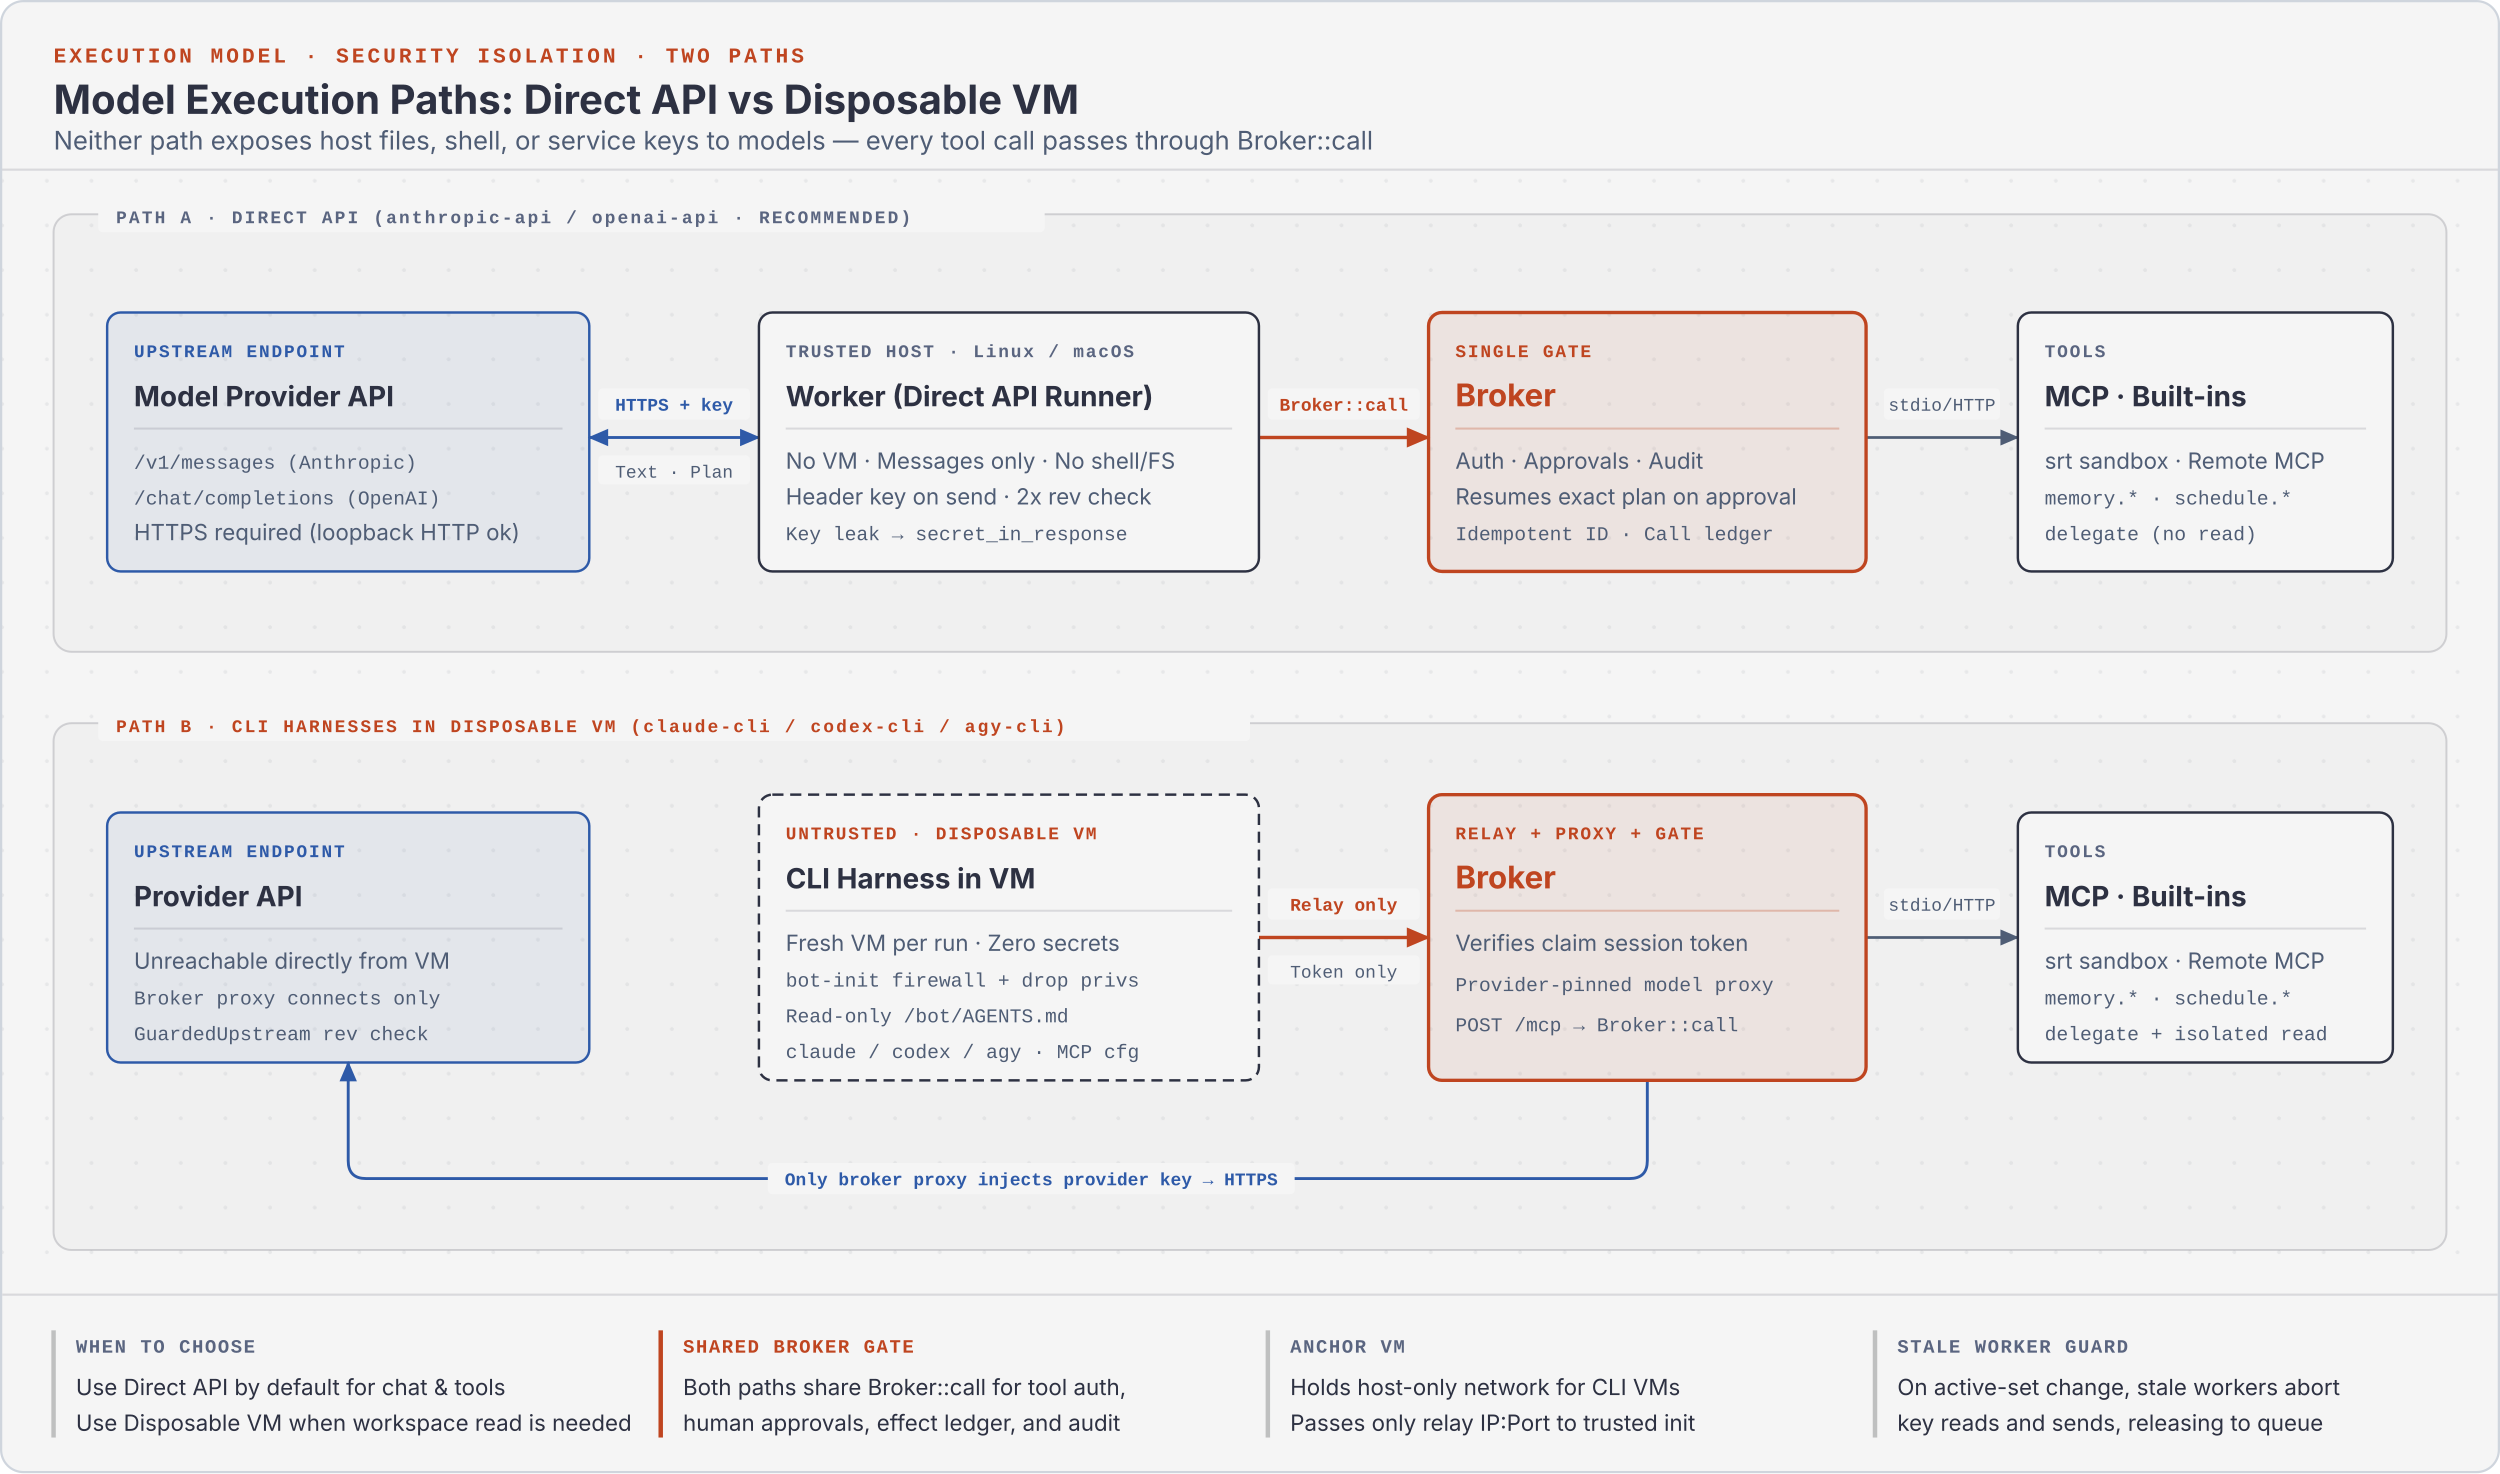
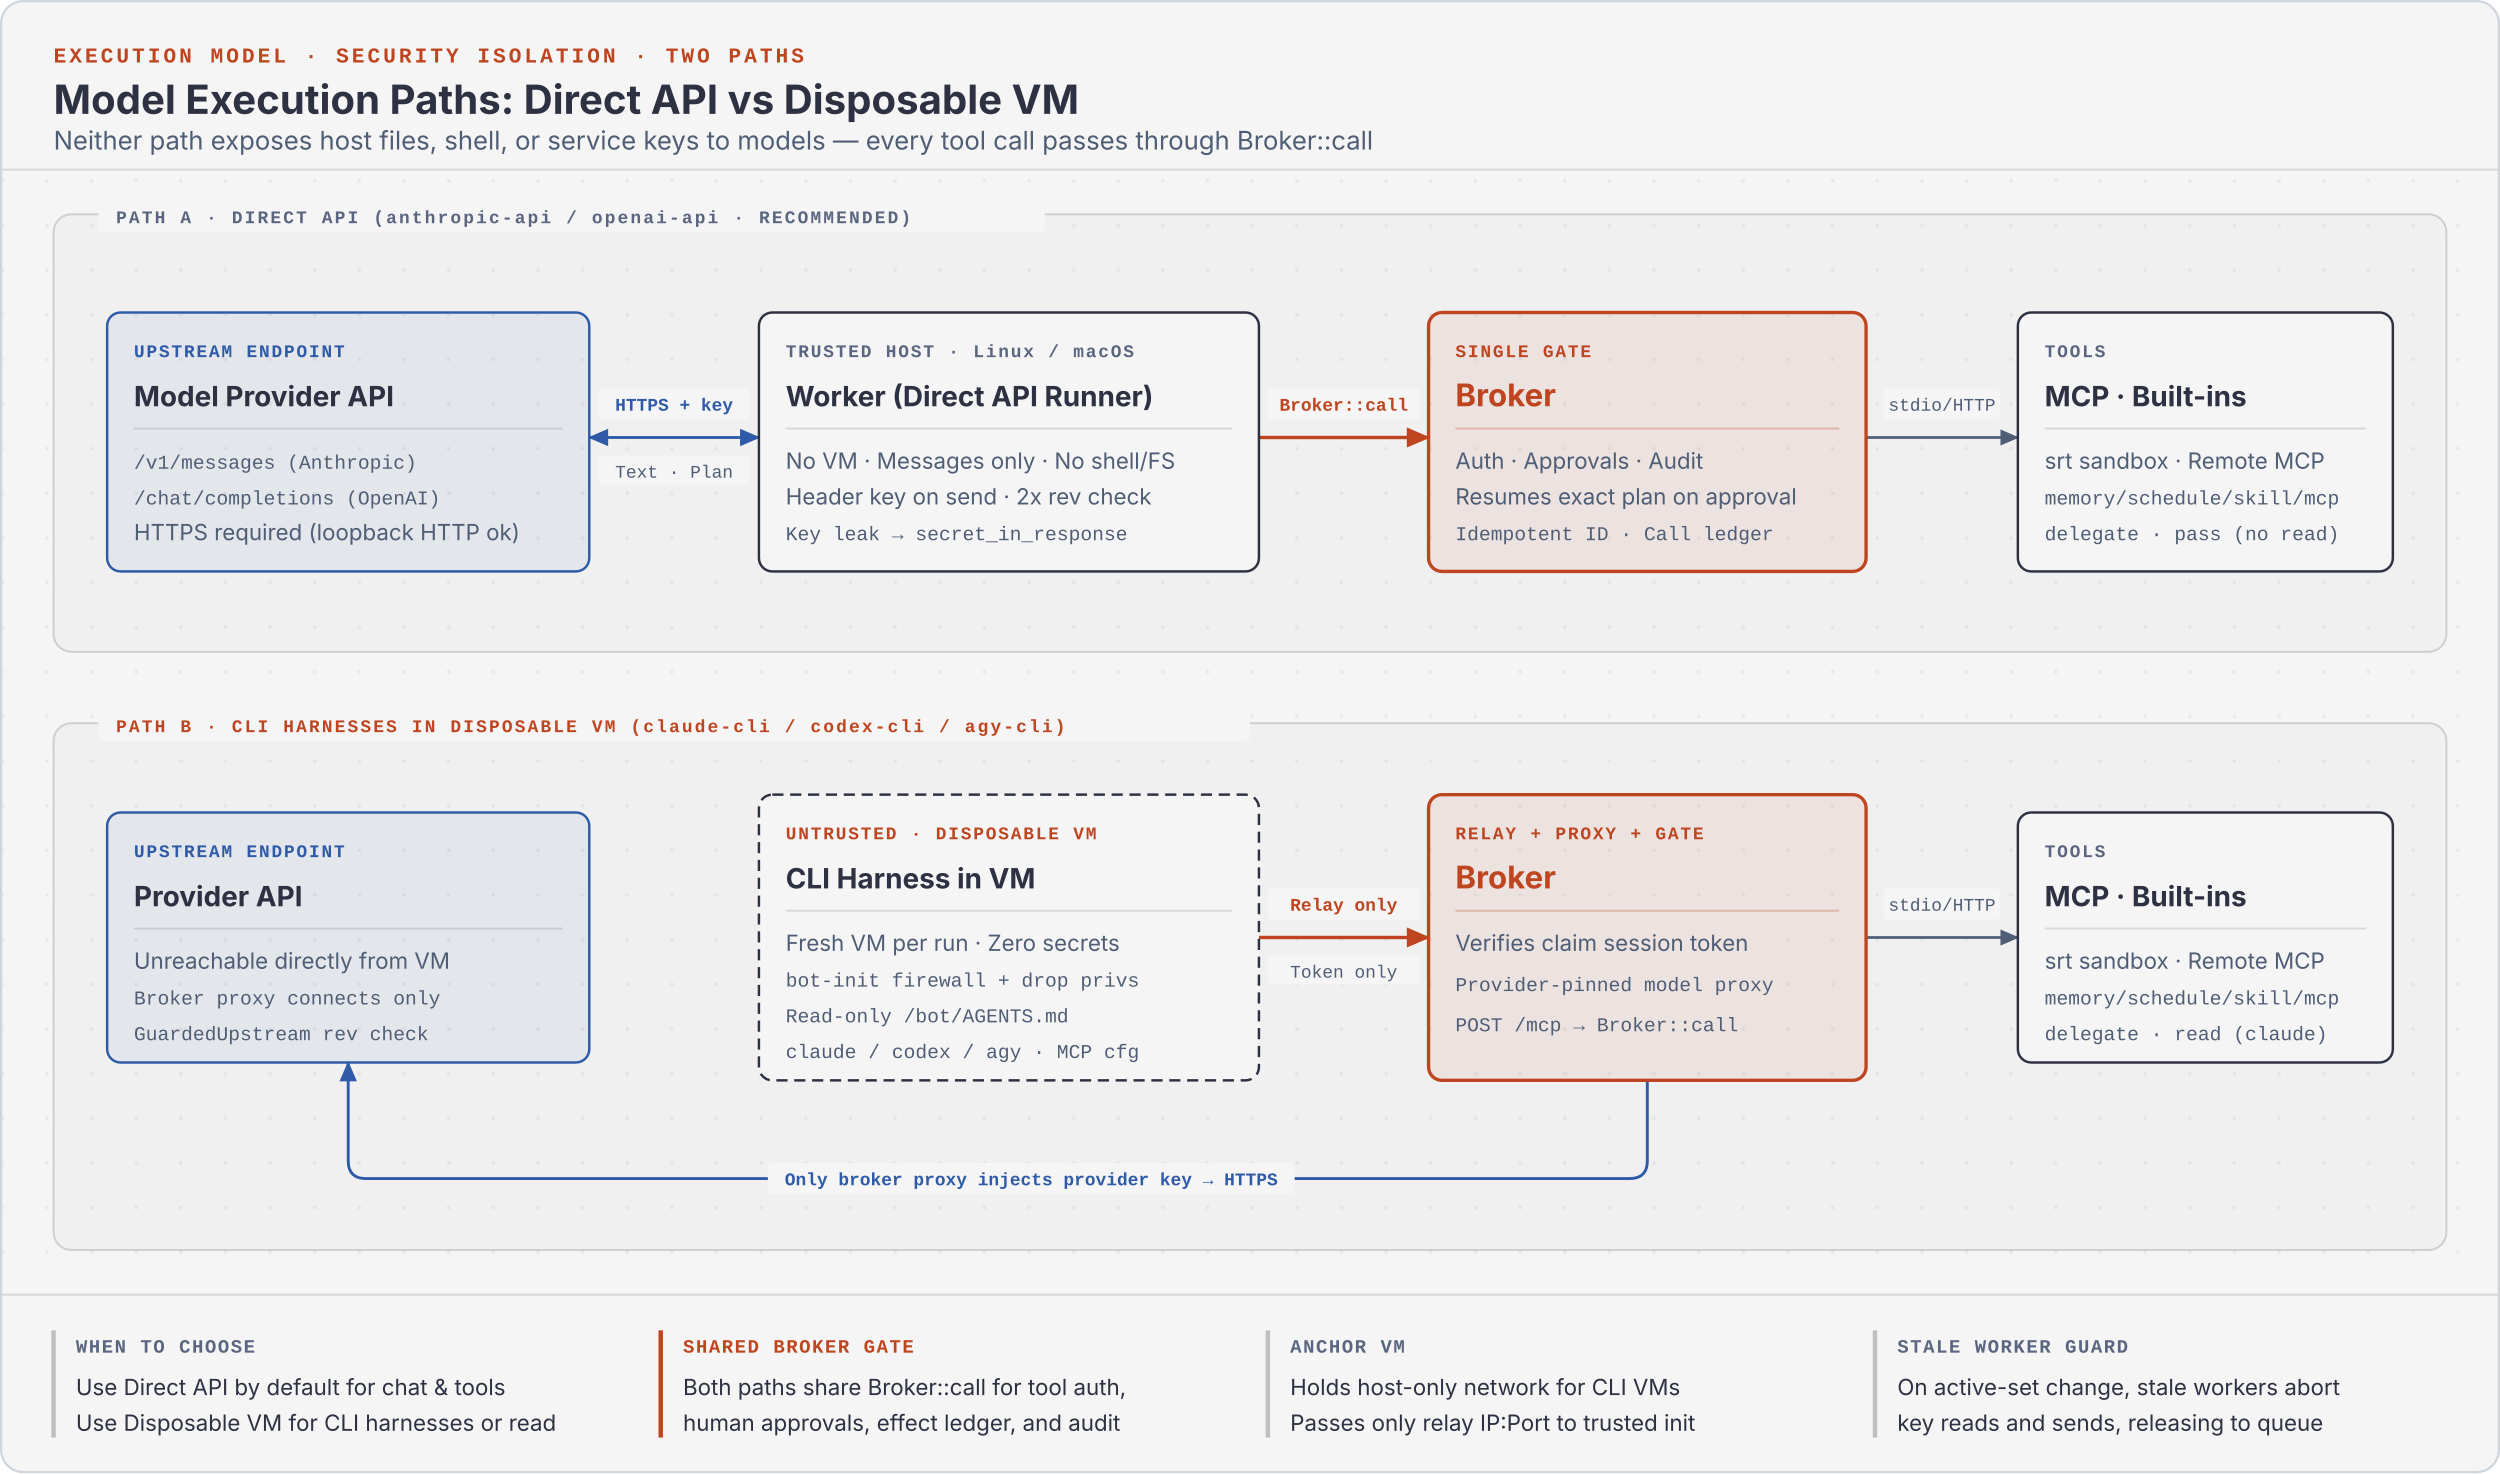
<svg xmlns="http://www.w3.org/2000/svg" viewBox="0 0 1120 660" width="1120" height="660" role="img" aria-labelledby="t-pt-l d-pt-l">
  <style>
    .bg { fill: #f5f5f5; }
    .frame { fill: #f5f5f5; stroke: #cfd5dd; stroke-width: 1; }
    .hdr-bg { fill: #f5f5f5; }
    .ftr-bg { fill: #f5f5f5; }
    .hdr-rule { stroke: rgba(45,49,66,0.14); stroke-width: 1; }
    .dot { fill: rgba(45,49,66,0.11); }
    .zone { fill: rgba(45,49,66,0.025); stroke: rgba(45,49,66,0.18); stroke-width: 0.9; }
    .zone-dash { fill: rgba(45,49,66,0.025); stroke: #4f5d75; stroke-width: 0.9; stroke-dasharray: 5,3; }
    .node { fill: #f5f5f5; stroke: #2d3142; stroke-width: 1.1; }
    .node-soft { fill: #f5f5f5; stroke: #4f5d75; stroke-width: 1; }
    .node-dash { fill: #f5f5f5; stroke: #2d3142; stroke-width: 1.1; stroke-dasharray: 5,3; }
    .node-focal { fill: rgba(191,69,32,0.075); stroke: #bf4520; stroke-width: 1.5; }
    .node-link { fill: rgba(46,90,168,0.07); stroke: #2e5aa8; stroke-width: 1.1; }
    .div { stroke: rgba(45,49,66,0.14); stroke-width: 0.9; }
    .div-acc { stroke: rgba(191,69,32,0.28); stroke-width: 0.9; }
    .lbl-bg { fill: #f5f5f5; }
    .h-eye { font-family: ui-monospace, SFMono-Regular, Menlo, Monaco, Consolas, 'Liberation Mono', monospace; font-size: 9.5px; font-weight: 600; letter-spacing: 0.14em; fill: #bf4520; }
    .h-title { font-family: -apple-system, BlinkMacSystemFont, 'Apple SD Gothic Neo', 'Malgun Gothic', 'Noto Sans KR', 'Segoe UI', sans-serif; font-size: 18px; font-weight: 700; fill: #2d3142; }
    .h-sub { font-family: -apple-system, BlinkMacSystemFont, 'Apple SD Gothic Neo', 'Malgun Gothic', 'Noto Sans KR', 'Segoe UI', sans-serif; font-size: 11.5px; fill: #4f5d75; }
    .eye { font-family: ui-monospace, SFMono-Regular, Menlo, Monaco, Consolas, 'Liberation Mono', monospace; font-size: 8px; font-weight: 600; letter-spacing: 0.10em; fill: #5a6580; }
    .eye-acc { font-family: ui-monospace, SFMono-Regular, Menlo, Monaco, Consolas, 'Liberation Mono', monospace; font-size: 8px; font-weight: 600; letter-spacing: 0.10em; fill: #bf4520; }
    .eye-lnk { font-family: ui-monospace, SFMono-Regular, Menlo, Monaco, Consolas, 'Liberation Mono', monospace; font-size: 8px; font-weight: 600; letter-spacing: 0.10em; fill: #2e5aa8; }
    .ttl { font-family: -apple-system, BlinkMacSystemFont, 'Apple SD Gothic Neo', 'Malgun Gothic', 'Noto Sans KR', 'Segoe UI', sans-serif; font-size: 13.5px; font-weight: 700; fill: #2d3142; }
    .ttl-sm { font-family: -apple-system, BlinkMacSystemFont, 'Apple SD Gothic Neo', 'Malgun Gothic', 'Noto Sans KR', 'Segoe UI', sans-serif; font-size: 12.5px; font-weight: 700; fill: #2d3142; }
    .ttl-acc { font-family: -apple-system, BlinkMacSystemFont, 'Apple SD Gothic Neo', 'Malgun Gothic', 'Noto Sans KR', 'Segoe UI', sans-serif; font-size: 14px; font-weight: 700; fill: #bf4520; }
    .sub { font-family: -apple-system, BlinkMacSystemFont, 'Apple SD Gothic Neo', 'Malgun Gothic', 'Noto Sans KR', 'Segoe UI', sans-serif; font-size: 10px; fill: #4f5d75; }
    .mono { font-family: ui-monospace, SFMono-Regular, Menlo, Monaco, Consolas, 'Liberation Mono', monospace; font-size: 8.8px; fill: #4f5d75; }
    .mono-ink { font-family: ui-monospace, SFMono-Regular, Menlo, Monaco, Consolas, 'Liberation Mono', monospace; font-size: 9.2px; font-weight: 500; fill: #2d3142; }
    .zlbl { font-family: ui-monospace, SFMono-Regular, Menlo, Monaco, Consolas, 'Liberation Mono', monospace; font-size: 8px; font-weight: 600; letter-spacing: 0.12em; fill: #5a6580; }
    .zlbl-acc { font-family: ui-monospace, SFMono-Regular, Menlo, Monaco, Consolas, 'Liberation Mono', monospace; font-size: 8px; font-weight: 600; letter-spacing: 0.12em; fill: #bf4520; }
    .edge { fill: none; stroke: #4f5d75; stroke-width: 1.2; }
    .edge-dash { fill: none; stroke: #4f5d75; stroke-width: 1; stroke-dasharray: 4,3; }
    .edge-acc { fill: none; stroke: #bf4520; stroke-width: 1.5; }
    .edge-lnk { fill: none; stroke: #2e5aa8; stroke-width: 1.3; }
    .elbl { font-family: ui-monospace, SFMono-Regular, Menlo, Monaco, Consolas, 'Liberation Mono', monospace; font-size: 8px; font-weight: 500; fill: #4f5d75; }
    .elbl-acc { font-family: ui-monospace, SFMono-Regular, Menlo, Monaco, Consolas, 'Liberation Mono', monospace; font-size: 8px; font-weight: 600; fill: #bf4520; }
    .elbl-lnk { font-family: ui-monospace, SFMono-Regular, Menlo, Monaco, Consolas, 'Liberation Mono', monospace; font-size: 8px; font-weight: 600; fill: #2e5aa8; }
    .ar-m { fill: #4f5d75; }
    .ar-a { fill: #bf4520; }
    .ar-l { fill: #2e5aa8; }
    .bar { stroke: #bfc0c0; stroke-width: 2; }
    .bar-acc { stroke: #bf4520; stroke-width: 2; }
    .fk { font-family: ui-monospace, SFMono-Regular, Menlo, Monaco, Consolas, 'Liberation Mono', monospace; font-size: 8.5px; font-weight: 600; letter-spacing: 0.08em; fill: #5a6580; }
    .fk-acc { font-family: ui-monospace, SFMono-Regular, Menlo, Monaco, Consolas, 'Liberation Mono', monospace; font-size: 8.5px; font-weight: 600; letter-spacing: 0.08em; fill: #bf4520; }
    .fv { font-family: -apple-system, BlinkMacSystemFont, 'Apple SD Gothic Neo', 'Malgun Gothic', 'Noto Sans KR', 'Segoe UI', sans-serif; font-size: 10px; fill: #2d3142; }
  </style>
  <defs>
    <clipPath id="clip-pt-l">
      <rect x="0.5" y="0.5" width="1119" height="659" rx="10" />
    </clipPath>
    <pattern id="dots-pt-l" width="20" height="20" patternUnits="userSpaceOnUse">
      <circle cx="1" cy="1" r="0.85" class="dot" />
    </pattern>
    <marker id="ar-m-pt-l" markerWidth="7" markerHeight="6" refX="6.5" refY="3" orient="auto">
      <polygon points="0 0, 7 3, 0 6" class="ar-m" />
    </marker>
    <marker id="ar-mr-pt-l" markerWidth="7" markerHeight="6" refX="0.5" refY="3" orient="auto">
      <polygon points="7 0, 0 3, 7 6" class="ar-m" />
    </marker>
    <marker id="ar-a-pt-l" markerWidth="7" markerHeight="6" refX="6.5" refY="3" orient="auto">
      <polygon points="0 0, 7 3, 0 6" class="ar-a" />
    </marker>
    <marker id="ar-ar-pt-l" markerWidth="7" markerHeight="6" refX="0.5" refY="3" orient="auto">
      <polygon points="7 0, 0 3, 7 6" class="ar-a" />
    </marker>
    <marker id="ar-l-pt-l" markerWidth="7" markerHeight="6" refX="6.5" refY="3" orient="auto">
      <polygon points="0 0, 7 3, 0 6" class="ar-l" />
    </marker>
    <marker id="ar-lr-pt-l" markerWidth="7" markerHeight="6" refX="0.5" refY="3" orient="auto">
      <polygon points="7 0, 0 3, 7 6" class="ar-l" />
    </marker>
  </defs>
  <g clip-path="url(#clip-pt-l)">
    <rect width="1120" height="660" class="bg" />
    <rect x="0" y="76" width="1120" height="504" fill="url(#dots-pt-l)" opacity="0.6" />
    <text x="24" y="28" class="h-eye">EXECUTION MODEL · SECURITY ISOLATION · TWO PATHS</text>
    <text x="24" y="51" class="h-title">Model Execution Paths: Direct API vs Disposable VM</text>
    <text x="24" y="67" class="h-sub">Neither path exposes host files, shell, or service keys to models — every tool call passes through Broker::call</text>
    <line x1="0" y1="76" x2="1120" y2="76" class="hdr-rule" />
    <g transform="translate(0,68)">
      <rect x="24" y="28" width="1072" height="196" rx="8" class="zone" />
      <rect x="44" y="22" width="424" height="14" rx="2" class="lbl-bg" />
      <text x="52" y="32" class="zlbl">PATH A · DIRECT API (anthropic-api / openai-api · RECOMMENDED)</text>
      <rect x="24" y="256" width="1072" height="236" rx="8" class="zone" />
      <rect x="44" y="250" width="516" height="14" rx="2" class="lbl-bg" />
      <text x="52" y="260" class="zlbl-acc">PATH B · CLI HARNESSES IN DISPOSABLE VM (claude-cli / codex-cli / agy-cli)</text>
      <line x1="340" y1="128" x2="264" y2="128" class="edge-lnk" marker-start="url(#ar-lr-pt-l)" marker-end="url(#ar-l-pt-l)" />
      <line x1="564" y1="128" x2="640" y2="128" class="edge-acc" marker-end="url(#ar-a-pt-l)" />
      <line x1="836" y1="128" x2="904" y2="128" class="edge" marker-end="url(#ar-m-pt-l)" />
      <rect x="268" y="106" width="68" height="14" rx="2" class="lbl-bg" />
      <text x="302" y="116" text-anchor="middle" class="elbl-lnk">HTTPS + key</text>
      <rect x="268" y="136" width="68" height="13" rx="2" class="lbl-bg" />
      <text x="302" y="146" text-anchor="middle" class="elbl">Text · Plan</text>
      <rect x="568" y="106" width="68" height="14" rx="2" class="lbl-bg" />
      <text x="602" y="116" text-anchor="middle" class="elbl-acc">Broker::call</text>
      <rect x="844" y="106" width="52" height="14" rx="2" class="lbl-bg" />
      <text x="870" y="116" text-anchor="middle" class="elbl">stdio/HTTP</text>
      <line x1="564" y1="352" x2="640" y2="352" class="edge-acc" marker-end="url(#ar-a-pt-l)" />
      <path d="M 738,416 V 452 Q 738,460 730,460 H 164 Q 156,460 156,452 V 408" class="edge-lnk" marker-end="url(#ar-l-pt-l)" />
      <line x1="836" y1="352" x2="904" y2="352" class="edge" marker-end="url(#ar-m-pt-l)" />
      <rect x="568" y="330" width="68" height="14" rx="2" class="lbl-bg" />
      <text x="602" y="340" text-anchor="middle" class="elbl-acc">Relay only</text>
      <rect x="568" y="360" width="68" height="13" rx="2" class="lbl-bg" />
      <text x="602" y="370" text-anchor="middle" class="elbl">Token only</text>
      <rect x="344" y="453" width="236" height="14" rx="2" class="lbl-bg" />
      <text x="462" y="463" text-anchor="middle" class="elbl-lnk">Only broker proxy injects provider key → HTTPS</text>
      <rect x="844" y="330" width="52" height="14" rx="2" class="lbl-bg" />
      <text x="870" y="340" text-anchor="middle" class="elbl">stdio/HTTP</text>
      <g id="pa-api">
        <rect x="48" y="72" width="216" height="116" rx="6" class="node-link" />
        <text x="60" y="92" class="eye-lnk">UPSTREAM ENDPOINT</text>
        <text x="60" y="114" class="ttl-sm">Model Provider API</text>
        <line x1="60" y1="124" x2="252" y2="124" class="div" />
        <text x="60" y="142" class="mono">/v1/messages (Anthropic)</text>
        <text x="60" y="158" class="mono">/chat/completions (OpenAI)</text>
        <text x="60" y="174" class="sub">HTTPS required (loopback HTTP ok)</text>
      </g>
      <g id="pa-worker">
        <rect x="340" y="72" width="224" height="116" rx="6" class="node" />
        <text x="352" y="92" class="eye">TRUSTED HOST · Linux / macOS</text>
        <text x="352" y="114" class="ttl-sm">Worker (Direct API Runner)</text>
        <line x1="352" y1="124" x2="552" y2="124" class="div" />
        <text x="352" y="142" class="sub">No VM · Messages only · No shell/FS</text>
        <text x="352" y="158" class="sub">Header key on send · 2x rev check</text>
        <text x="352" y="174" class="mono">Key leak → secret_in_response</text>
      </g>
      <g id="pa-broker">
        <rect x="640" y="72" width="196" height="116" rx="6" class="node-focal" />
        <text x="652" y="92" class="eye-acc">SINGLE GATE</text>
        <text x="652" y="114" class="ttl-acc">Broker</text>
        <line x1="652" y1="124" x2="824" y2="124" class="div-acc" />
        <text x="652" y="142" class="sub">Auth · Approvals · Audit</text>
        <text x="652" y="158" class="sub">Resumes exact plan on approval</text>
        <text x="652" y="174" class="mono">Idempotent ID · Call ledger</text>
      </g>
      <g id="pa-tools">
        <rect x="904" y="72" width="168" height="116" rx="6" class="node" />
        <text x="916" y="92" class="eye">TOOLS</text>
        <text x="916" y="114" class="ttl-sm">MCP · Built-ins</text>
        <line x1="916" y1="124" x2="1060" y2="124" class="div" />
        <text x="916" y="142" class="sub">srt sandbox · Remote MCP</text>
-         <text x="916" y="158" class="mono">memory.* · schedule.*</text>
-         <text x="916" y="174" class="mono">delegate (no read)</text>
+         <text x="916" y="158" class="mono">memory/schedule/skill/mcp</text>
+         <text x="916" y="174" class="mono">delegate · pass (no read)</text>
      </g>
      <g id="pb-api">
        <rect x="48" y="296" width="216" height="112" rx="6" class="node-link" />
        <text x="60" y="316" class="eye-lnk">UPSTREAM ENDPOINT</text>
        <text x="60" y="338" class="ttl-sm">Provider API</text>
        <line x1="60" y1="348" x2="252" y2="348" class="div" />
        <text x="60" y="366" class="sub">Unreachable directly from VM</text>
        <text x="60" y="382" class="mono">Broker proxy connects only</text>
        <text x="60" y="398" class="mono">GuardedUpstream rev check</text>
      </g>
      <g id="pb-vm">
        <rect x="340" y="288" width="224" height="128" rx="6" class="node-dash" />
        <text x="352" y="308" class="eye-acc">UNTRUSTED · DISPOSABLE VM</text>
        <text x="352" y="330" class="ttl-sm">CLI Harness in VM</text>
        <line x1="352" y1="340" x2="552" y2="340" class="div" />
        <text x="352" y="358" class="sub">Fresh VM per run · Zero secrets</text>
        <text x="352" y="374" class="mono">bot-init firewall + drop privs</text>
        <text x="352" y="390" class="mono">Read-only /bot/AGENTS.md</text>
        <text x="352" y="406" class="mono">claude / codex / agy · MCP cfg</text>
      </g>
      <g id="pb-broker">
        <rect x="640" y="288" width="196" height="128" rx="6" class="node-focal" />
        <text x="652" y="308" class="eye-acc">RELAY + PROXY + GATE</text>
        <text x="652" y="330" class="ttl-acc">Broker</text>
        <line x1="652" y1="340" x2="824" y2="340" class="div-acc" />
        <text x="652" y="358" class="sub">Verifies claim session token</text>
        <text x="652" y="376" class="mono">Provider-pinned model proxy</text>
        <text x="652" y="394" class="mono">POST /mcp → Broker::call</text>
      </g>
      <g id="pb-tools">
        <rect x="904" y="296" width="168" height="112" rx="6" class="node" />
        <text x="916" y="316" class="eye">TOOLS</text>
        <text x="916" y="338" class="ttl-sm">MCP · Built-ins</text>
        <line x1="916" y1="348" x2="1060" y2="348" class="div" />
        <text x="916" y="366" class="sub">srt sandbox · Remote MCP</text>
-         <text x="916" y="382" class="mono">memory.* · schedule.*</text>
-         <text x="916" y="398" class="mono">delegate + isolated read</text>
+         <text x="916" y="382" class="mono">memory/schedule/skill/mcp</text>
+         <text x="916" y="398" class="mono">delegate · read (claude)</text>
      </g>
    </g>
    <line x1="1" y1="580" x2="1119" y2="580" class="hdr-rule" />
    <line x1="24" y1="596" x2="24" y2="644" class="bar" />
    <text x="34" y="606" class="fk">WHEN TO CHOOSE</text>
    <text x="34" y="625" class="fv">Use Direct API by default for chat &amp; tools</text>
-     <text x="34" y="641" class="fv">Use Disposable VM when workspace read is needed</text>
+     <text x="34" y="641" class="fv">Use Disposable VM for CLI harnesses or read</text>
    <line x1="296" y1="596" x2="296" y2="644" class="bar-acc" />
    <text x="306" y="606" class="fk-acc">SHARED BROKER GATE</text>
    <text x="306" y="625" class="fv">Both paths share Broker::call for tool auth,</text>
    <text x="306" y="641" class="fv">human approvals, effect ledger, and audit</text>
    <line x1="568" y1="596" x2="568" y2="644" class="bar" />
    <text x="578" y="606" class="fk">ANCHOR VM</text>
    <text x="578" y="625" class="fv">Holds host-only network for CLI VMs</text>
    <text x="578" y="641" class="fv">Passes only relay IP:Port to trusted init</text>
    <line x1="840" y1="596" x2="840" y2="644" class="bar" />
    <text x="850" y="606" class="fk">STALE WORKER GUARD</text>
    <text x="850" y="625" class="fv">On active-set change, stale workers abort</text>
    <text x="850" y="641" class="fv">key reads and sends, releasing to queue</text>
  </g>
  <rect x="0.5" y="0.5" width="1119" height="659" rx="10" fill="none" stroke="#cfd5dd" stroke-width="1" />
</svg>
